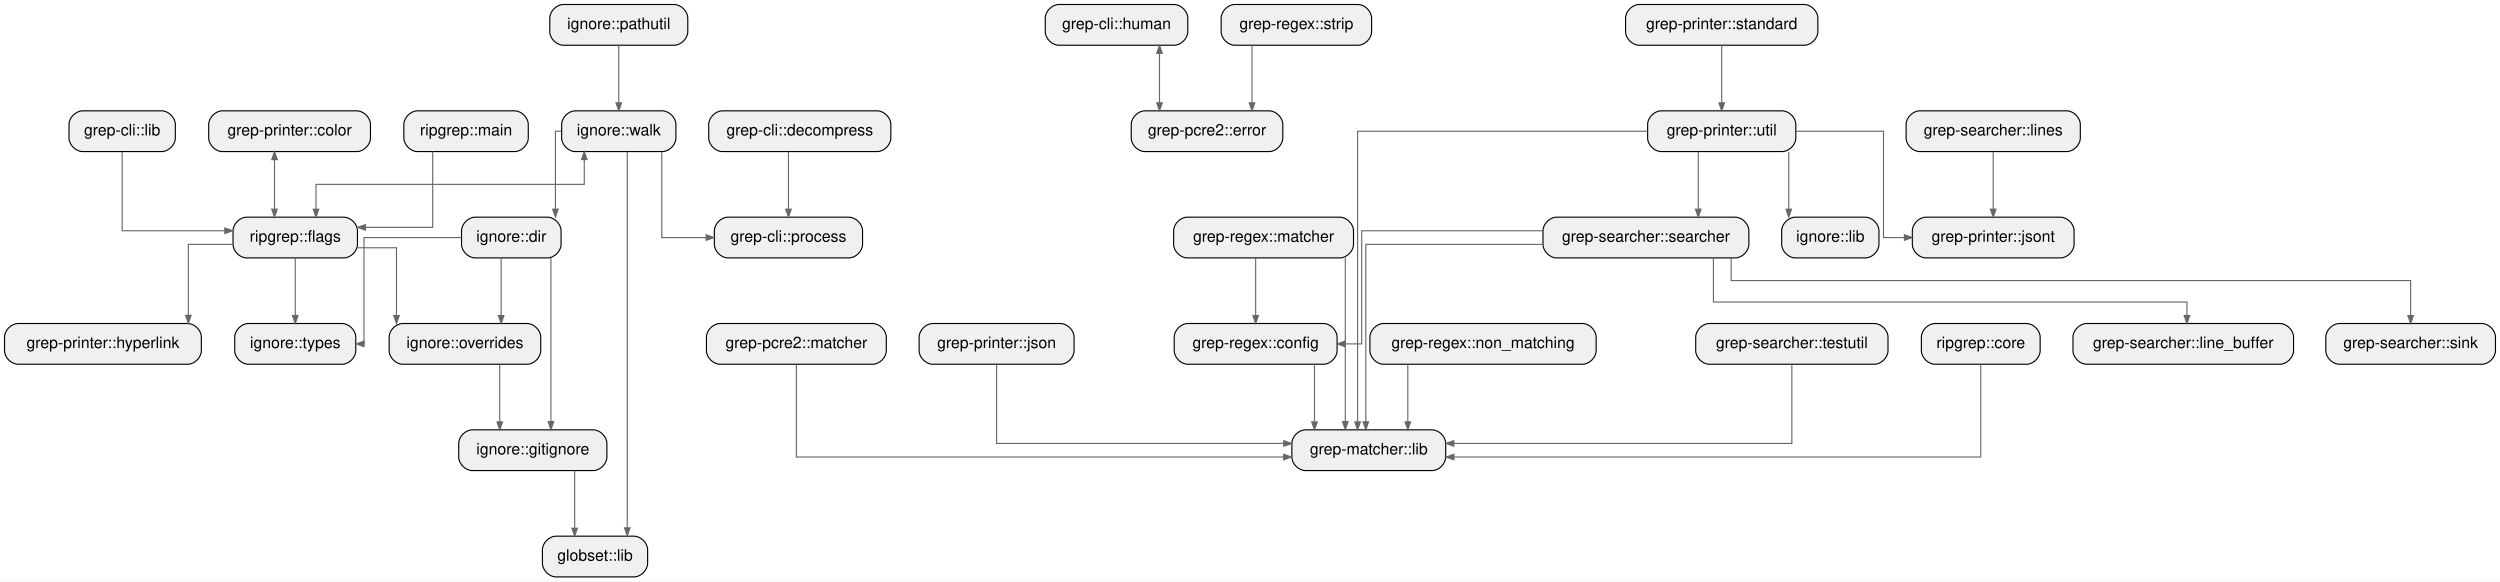
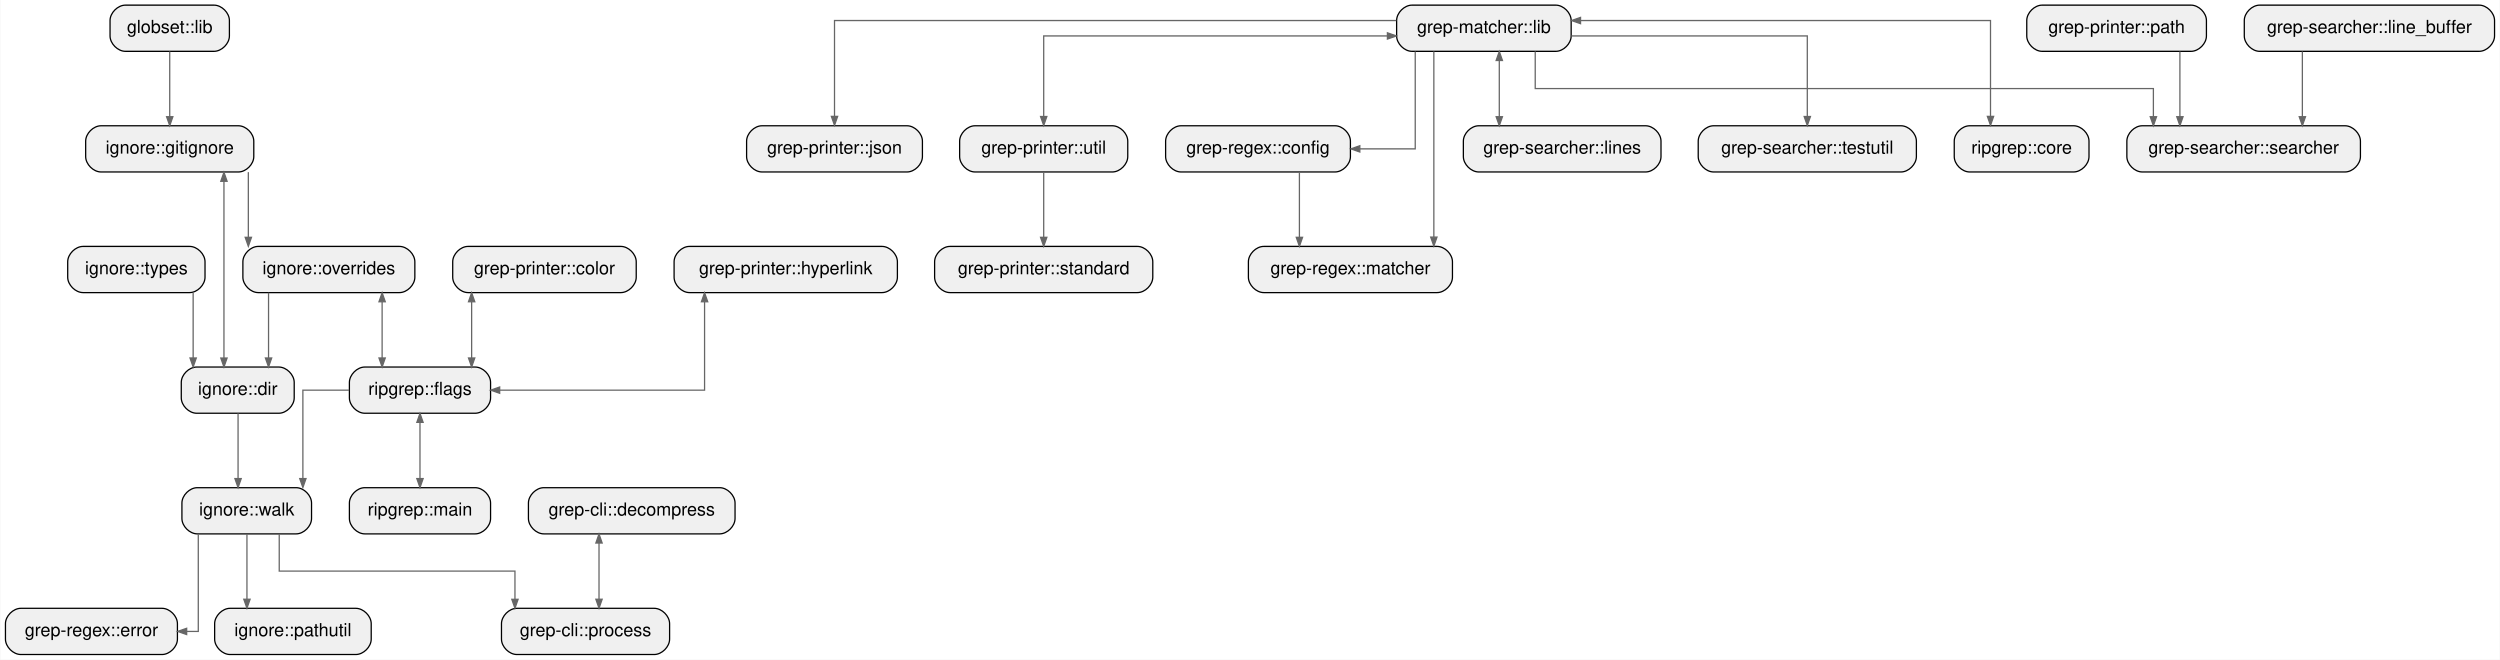
- <svg xmlns="http://www.w3.org/2000/svg" width="2210pt" height="514pt" viewBox="0.00 0.00 2210.00 514.00">
+ <svg xmlns="http://www.w3.org/2000/svg" width="1948pt" height="514pt" viewBox="0.00 0.00 1947.50 514.00">
  <g id="graph0" class="graph" transform="scale(1 1) rotate(0) translate(4 510)">
-     <polygon fill="white" stroke="transparent" points="-4,4 -4,-510 2206,-510 2206,4 -4,4" />
+     <polygon fill="white" stroke="transparent" points="-4,4 -4,-510 1943.5,-510 1943.5,4 -4,4" />
    <g id="node1" class="node">
-       <path fill="#f0f0f0" stroke="black" d="M556.5,-36C556.5,-36 487.5,-36 487.5,-36 481.5,-36 475.5,-30 475.5,-24 475.5,-24 475.5,-12 475.5,-12 475.5,-6 481.5,0 487.5,0 487.5,0 556.5,0 556.5,0 562.5,0 568.5,-6 568.5,-12 568.5,-12 568.5,-24 568.5,-24 568.5,-30 562.5,-36 556.5,-36" />
-       <text text-anchor="middle" x="522" y="-14.3" font-family="Helvetica,sans-Serif" font-size="14.00">globset::lib</text>
+       <path fill="#f0f0f0" stroke="black" d="M162.5,-506C162.5,-506 93.5,-506 93.5,-506 87.5,-506 81.5,-500 81.5,-494 81.5,-494 81.5,-482 81.5,-482 81.5,-476 87.5,-470 93.5,-470 93.5,-470 162.5,-470 162.5,-470 168.5,-470 174.5,-476 174.5,-482 174.5,-482 174.5,-494 174.5,-494 174.5,-500 168.5,-506 162.5,-506" />
+       <text text-anchor="middle" x="128" y="-484.3" font-family="Helvetica,sans-Serif" font-size="14.00">globset::lib</text>
+     </g>
+     <g id="node19" class="node">
+       <path fill="#f0f0f0" stroke="black" d="M181.5,-412C181.5,-412 74.5,-412 74.5,-412 68.5,-412 62.5,-406 62.5,-400 62.5,-400 62.5,-388 62.5,-388 62.5,-382 68.5,-376 74.5,-376 74.5,-376 181.5,-376 181.5,-376 187.5,-376 193.5,-382 193.5,-388 193.5,-388 193.5,-400 193.5,-400 193.5,-406 187.5,-412 181.5,-412" />
+       <text text-anchor="middle" x="128" y="-390.3" font-family="Helvetica,sans-Serif" font-size="14.00">ignore::gitignore</text>
+     </g>
+     <g id="edge1" class="edge">
+       <path fill="none" stroke="#666666" d="M128,-469.88C128,-469.88 128,-419.07 128,-419.07" />
+       <polygon fill="#666666" stroke="#666666" points="130.45,-419.07 128,-412.07 125.55,-419.07 130.45,-419.07" />
    </g>
    <g id="node2" class="node">
-       <path fill="#f0f0f0" stroke="black" d="M771.5,-412C771.5,-412 634.5,-412 634.5,-412 628.5,-412 622.5,-406 622.5,-400 622.5,-400 622.5,-388 622.5,-388 622.5,-382 628.5,-376 634.5,-376 634.5,-376 771.5,-376 771.5,-376 777.5,-376 783.5,-382 783.5,-388 783.5,-388 783.5,-400 783.5,-400 783.5,-406 777.5,-412 771.5,-412" />
-       <text text-anchor="middle" x="703" y="-390.3" font-family="Helvetica,sans-Serif" font-size="14.00">grep-cli::decompress</text>
+       <path fill="#f0f0f0" stroke="black" d="M556.5,-130C556.5,-130 419.5,-130 419.5,-130 413.5,-130 407.5,-124 407.5,-118 407.5,-118 407.5,-106 407.5,-106 407.5,-100 413.5,-94 419.5,-94 419.5,-94 556.5,-94 556.5,-94 562.5,-94 568.5,-100 568.5,-106 568.5,-106 568.5,-118 568.5,-118 568.5,-124 562.5,-130 556.5,-130" />
+       <text text-anchor="middle" x="488" y="-108.3" font-family="Helvetica,sans-Serif" font-size="14.00">grep-cli::decompress</text>
+     </g>
+     <g id="node3" class="node">
+       <path fill="#f0f0f0" stroke="black" d="M505.5,-36C505.5,-36 398.5,-36 398.5,-36 392.5,-36 386.5,-30 386.5,-24 386.5,-24 386.5,-12 386.5,-12 386.5,-6 392.5,0 398.5,0 398.5,0 505.5,0 505.5,0 511.5,0 517.5,-6 517.5,-12 517.5,-12 517.5,-24 517.5,-24 517.5,-30 511.5,-36 505.5,-36" />
+       <text text-anchor="middle" x="452" y="-14.3" font-family="Helvetica,sans-Serif" font-size="14.00">grep-cli::process</text>
+     </g>
+     <g id="edge2" class="edge">
+       <path fill="none" stroke="#666666" d="M462.5,-86.88C462.5,-86.88 462.5,-43.07 462.5,-43.07" />
+       <polygon fill="#666666" stroke="#666666" points="464.95,-43.07 462.5,-36.07 460.05,-43.07 464.95,-43.07" />
+       <polygon fill="#666666" stroke="#666666" points="460.05,-86.88 462.5,-93.88 464.95,-86.88 460.05,-86.88" />
+     </g>
+     <g id="node4" class="node">
+       <path fill="#f0f0f0" stroke="black" d="M1208,-506C1208,-506 1096,-506 1096,-506 1090,-506 1084,-500 1084,-494 1084,-494 1084,-482 1084,-482 1084,-476 1090,-470 1096,-470 1096,-470 1208,-470 1208,-470 1214,-470 1220,-476 1220,-482 1220,-482 1220,-494 1220,-494 1220,-500 1214,-506 1208,-506" />
+       <text text-anchor="middle" x="1152" y="-484.3" font-family="Helvetica,sans-Serif" font-size="14.00">grep-matcher::lib</text>
+     </g>
+     <g id="node7" class="node">
+       <path fill="#f0f0f0" stroke="black" d="M702.5,-412C702.5,-412 589.5,-412 589.5,-412 583.5,-412 577.5,-406 577.5,-400 577.5,-400 577.5,-388 577.5,-388 577.5,-382 583.5,-376 589.5,-376 589.5,-376 702.5,-376 702.5,-376 708.5,-376 714.5,-382 714.5,-388 714.5,-388 714.5,-400 714.5,-400 714.5,-406 708.5,-412 702.5,-412" />
+       <text text-anchor="middle" x="646" y="-390.3" font-family="Helvetica,sans-Serif" font-size="14.00">grep-printer::json</text>
+     </g>
+     <g id="edge3" class="edge">
+       <path fill="none" stroke="#666666" d="M1083.76,-494C945.64,-494 646,-494 646,-494 646,-494 646,-419.34 646,-419.34" />
+       <polygon fill="#666666" stroke="#666666" points="648.45,-419.34 646,-412.34 643.55,-419.34 648.45,-419.34" />
+     </g>
+     <g id="node10" class="node">
+       <path fill="#f0f0f0" stroke="black" d="M862.5,-412C862.5,-412 755.5,-412 755.5,-412 749.5,-412 743.5,-406 743.5,-400 743.5,-400 743.5,-388 743.5,-388 743.5,-382 749.5,-376 755.5,-376 755.5,-376 862.5,-376 862.5,-376 868.5,-376 874.5,-382 874.5,-388 874.5,-388 874.5,-400 874.5,-400 874.5,-406 868.5,-412 862.5,-412" />
+       <text text-anchor="middle" x="809" y="-390.3" font-family="Helvetica,sans-Serif" font-size="14.00">grep-printer::util</text>
+     </g>
+     <g id="edge4" class="edge">
+       <path fill="none" stroke="#666666" d="M1076.82,-482C1076.82,-482 809,-482 809,-482 809,-482 809,-419.23 809,-419.23" />
+       <polygon fill="#666666" stroke="#666666" points="1076.82,-484.45 1083.82,-482 1076.82,-479.55 1076.82,-484.45" />
+       <polygon fill="#666666" stroke="#666666" points="811.45,-419.23 809,-412.23 806.55,-419.23 811.45,-419.23" />
+     </g>
+     <g id="node11" class="node">
+       <path fill="#f0f0f0" stroke="black" d="M1036,-412C1036,-412 916,-412 916,-412 910,-412 904,-406 904,-400 904,-400 904,-388 904,-388 904,-382 910,-376 916,-376 916,-376 1036,-376 1036,-376 1042,-376 1048,-382 1048,-388 1048,-388 1048,-400 1048,-400 1048,-406 1042,-412 1036,-412" />
+       <text text-anchor="middle" x="976" y="-390.3" font-family="Helvetica,sans-Serif" font-size="14.00">grep-regex::config</text>
+     </g>
+     <g id="edge5" class="edge">
+       <path fill="none" stroke="#666666" d="M1098.5,-469.88C1098.5,-442.56 1098.5,-394 1098.5,-394 1098.5,-394 1055.32,-394 1055.32,-394" />
+       <polygon fill="#666666" stroke="#666666" points="1055.32,-391.55 1048.32,-394 1055.32,-396.45 1055.32,-391.55" />
+     </g>
+     <g id="node13" class="node">
+       <path fill="#f0f0f0" stroke="black" d="M1115.5,-318C1115.5,-318 980.5,-318 980.5,-318 974.5,-318 968.5,-312 968.5,-306 968.5,-306 968.5,-294 968.5,-294 968.5,-288 974.5,-282 980.5,-282 980.5,-282 1115.5,-282 1115.5,-282 1121.5,-282 1127.5,-288 1127.5,-294 1127.5,-294 1127.5,-306 1127.5,-306 1127.5,-312 1121.5,-318 1115.5,-318" />
+       <text text-anchor="middle" x="1048" y="-296.3" font-family="Helvetica,sans-Serif" font-size="14.00">grep-regex::matcher</text>
+     </g>
+     <g id="edge6" class="edge">
+       <path fill="none" stroke="#666666" d="M1113,-469.97C1113,-469.97 1113,-325.25 1113,-325.25" />
+       <polygon fill="#666666" stroke="#666666" points="1115.45,-325.25 1113,-318.25 1110.55,-325.25 1115.45,-325.25" />
+     </g>
+     <g id="node15" class="node">
+       <path fill="#f0f0f0" stroke="black" d="M1278,-412C1278,-412 1148,-412 1148,-412 1142,-412 1136,-406 1136,-400 1136,-400 1136,-388 1136,-388 1136,-382 1142,-376 1148,-376 1148,-376 1278,-376 1278,-376 1284,-376 1290,-382 1290,-388 1290,-388 1290,-400 1290,-400 1290,-406 1284,-412 1278,-412" />
+       <text text-anchor="middle" x="1213" y="-390.3" font-family="Helvetica,sans-Serif" font-size="14.00">grep-searcher::lines</text>
+     </g>
+     <g id="edge7" class="edge">
+       <path fill="none" stroke="#666666" d="M1164,-462.88C1164,-462.88 1164,-419.07 1164,-419.07" />
+       <polygon fill="#666666" stroke="#666666" points="1166.45,-419.07 1164,-412.07 1161.55,-419.07 1166.45,-419.07" />
+       <polygon fill="#666666" stroke="#666666" points="1161.55,-462.88 1164,-469.88 1166.45,-462.88 1161.55,-462.88" />
+     </g>
+     <g id="node16" class="node">
+       <path fill="#f0f0f0" stroke="black" d="M1823,-412C1823,-412 1665,-412 1665,-412 1659,-412 1653,-406 1653,-400 1653,-400 1653,-388 1653,-388 1653,-382 1659,-376 1665,-376 1665,-376 1823,-376 1823,-376 1829,-376 1835,-382 1835,-388 1835,-388 1835,-400 1835,-400 1835,-406 1829,-412 1823,-412" />
+       <text text-anchor="middle" x="1744" y="-390.3" font-family="Helvetica,sans-Serif" font-size="14.00">grep-searcher::searcher</text>
+     </g>
+     <g id="edge8" class="edge">
+       <path fill="none" stroke="#666666" d="M1192,-469.96C1192,-456.71 1192,-441 1192,-441 1192,-441 1673.67,-441 1673.67,-441 1673.67,-441 1673.67,-419.04 1673.67,-419.04" />
+       <polygon fill="#666666" stroke="#666666" points="1676.12,-419.04 1673.67,-412.04 1671.22,-419.04 1676.12,-419.04" />
+     </g>
+     <g id="node17" class="node">
+       <path fill="#f0f0f0" stroke="black" d="M1477,-412C1477,-412 1331,-412 1331,-412 1325,-412 1319,-406 1319,-400 1319,-400 1319,-388 1319,-388 1319,-382 1325,-376 1331,-376 1331,-376 1477,-376 1477,-376 1483,-376 1489,-382 1489,-388 1489,-388 1489,-400 1489,-400 1489,-406 1483,-412 1477,-412" />
+       <text text-anchor="middle" x="1404" y="-390.3" font-family="Helvetica,sans-Serif" font-size="14.00">grep-searcher::testutil</text>
+     </g>
+     <g id="edge9" class="edge">
+       <path fill="none" stroke="#666666" d="M1220.19,-482C1294.83,-482 1404,-482 1404,-482 1404,-482 1404,-419.23 1404,-419.23" />
+       <polygon fill="#666666" stroke="#666666" points="1406.45,-419.23 1404,-412.23 1401.55,-419.23 1406.45,-419.23" />
+     </g>
+     <g id="node24" class="node">
+       <path fill="#f0f0f0" stroke="black" d="M1611.5,-412C1611.5,-412 1530.5,-412 1530.5,-412 1524.5,-412 1518.5,-406 1518.5,-400 1518.5,-400 1518.5,-388 1518.5,-388 1518.5,-382 1524.5,-376 1530.5,-376 1530.5,-376 1611.5,-376 1611.5,-376 1617.5,-376 1623.5,-382 1623.5,-388 1623.5,-388 1623.5,-400 1623.5,-400 1623.5,-406 1617.5,-412 1611.5,-412" />
+       <text text-anchor="middle" x="1571" y="-390.3" font-family="Helvetica,sans-Serif" font-size="14.00">ripgrep::core</text>
+     </g>
+     <g id="edge10" class="edge">
+       <path fill="none" stroke="#666666" d="M1227.31,-494C1227.31,-494 1546.75,-494 1546.75,-494 1546.75,-494 1546.75,-419.34 1546.75,-419.34" />
+       <polygon fill="#666666" stroke="#666666" points="1227.31,-491.55 1220.31,-494 1227.31,-496.45 1227.31,-491.55" />
+       <polygon fill="#666666" stroke="#666666" points="1549.2,-419.34 1546.75,-412.34 1544.3,-419.34 1549.2,-419.34" />
    </g>
    <g id="node5" class="node">
-       <path fill="#f0f0f0" stroke="black" d="M746.5,-318C746.5,-318 639.5,-318 639.5,-318 633.5,-318 627.5,-312 627.5,-306 627.5,-306 627.5,-294 627.5,-294 627.5,-288 633.5,-282 639.5,-282 639.5,-282 746.5,-282 746.5,-282 752.5,-282 758.5,-288 758.5,-294 758.5,-294 758.5,-306 758.5,-306 758.5,-312 752.5,-318 746.5,-318" />
-       <text text-anchor="middle" x="693" y="-296.3" font-family="Helvetica,sans-Serif" font-size="14.00">grep-cli::process</text>
-     </g>
-     <g id="edge1" class="edge">
-       <path fill="none" stroke="#666666" d="M693,-375.88C693,-375.88 693,-325.07 693,-325.07" />
-       <polygon fill="#666666" stroke="#666666" points="695.45,-325.07 693,-318.07 690.55,-325.07 695.45,-325.07" />
-     </g>
-     <g id="node3" class="node">
-       <path fill="#f0f0f0" stroke="black" d="M1034,-506C1034,-506 932,-506 932,-506 926,-506 920,-500 920,-494 920,-494 920,-482 920,-482 920,-476 926,-470 932,-470 932,-470 1034,-470 1034,-470 1040,-470 1046,-476 1046,-482 1046,-482 1046,-494 1046,-494 1046,-500 1040,-506 1034,-506" />
-       <text text-anchor="middle" x="983" y="-484.3" font-family="Helvetica,sans-Serif" font-size="14.00">grep-cli::human</text>
-     </g>
-     <g id="node7" class="node">
-       <path fill="#f0f0f0" stroke="black" d="M1118,-412C1118,-412 1008,-412 1008,-412 1002,-412 996,-406 996,-400 996,-400 996,-388 996,-388 996,-382 1002,-376 1008,-376 1008,-376 1118,-376 1118,-376 1124,-376 1130,-382 1130,-388 1130,-388 1130,-400 1130,-400 1130,-406 1124,-412 1118,-412" />
-       <text text-anchor="middle" x="1063" y="-390.3" font-family="Helvetica,sans-Serif" font-size="14.00">grep-pcre2::error</text>
-     </g>
-     <g id="edge2" class="edge">
-       <path fill="none" stroke="#666666" d="M1021,-462.88C1021,-462.88 1021,-419.07 1021,-419.07" />
-       <polygon fill="#666666" stroke="#666666" points="1023.45,-419.07 1021,-412.07 1018.55,-419.07 1023.45,-419.07" />
-       <polygon fill="#666666" stroke="#666666" points="1018.55,-462.88 1021,-469.88 1023.45,-462.88 1018.55,-462.88" />
-     </g>
-     <g id="node4" class="node">
-       <path fill="#f0f0f0" stroke="black" d="M139,-412C139,-412 69,-412 69,-412 63,-412 57,-406 57,-400 57,-400 57,-388 57,-388 57,-382 63,-376 69,-376 69,-376 139,-376 139,-376 145,-376 151,-382 151,-388 151,-388 151,-400 151,-400 151,-406 145,-412 139,-412" />
-       <text text-anchor="middle" x="104" y="-390.3" font-family="Helvetica,sans-Serif" font-size="14.00">grep-cli::lib</text>
-     </g>
-     <g id="node32" class="node">
-       <path fill="#f0f0f0" stroke="black" d="M300,-318C300,-318 214,-318 214,-318 208,-318 202,-312 202,-306 202,-306 202,-294 202,-294 202,-288 208,-282 214,-282 214,-282 300,-282 300,-282 306,-282 312,-288 312,-294 312,-294 312,-306 312,-306 312,-312 306,-318 300,-318" />
-       <text text-anchor="middle" x="257" y="-296.3" font-family="Helvetica,sans-Serif" font-size="14.00">ripgrep::flags</text>
-     </g>
-     <g id="edge3" class="edge">
-       <path fill="none" stroke="#666666" d="M104,-375.77C104,-349.99 104,-306 104,-306 104,-306 194.76,-306 194.76,-306" />
-       <polygon fill="#666666" stroke="#666666" points="194.76,-308.45 201.76,-306 194.76,-303.55 194.76,-308.45" />
+       <path fill="#f0f0f0" stroke="black" d="M479.5,-318C479.5,-318 360.5,-318 360.5,-318 354.5,-318 348.5,-312 348.5,-306 348.5,-306 348.5,-294 348.5,-294 348.5,-288 354.5,-282 360.5,-282 360.5,-282 479.5,-282 479.5,-282 485.5,-282 491.5,-288 491.5,-294 491.5,-294 491.5,-306 491.5,-306 491.5,-312 485.5,-318 479.5,-318" />
+       <text text-anchor="middle" x="420" y="-296.3" font-family="Helvetica,sans-Serif" font-size="14.00">grep-printer::color</text>
+     </g>
+     <g id="node25" class="node">
+       <path fill="#f0f0f0" stroke="black" d="M366,-224C366,-224 280,-224 280,-224 274,-224 268,-218 268,-212 268,-212 268,-200 268,-200 268,-194 274,-188 280,-188 280,-188 366,-188 366,-188 372,-188 378,-194 378,-200 378,-200 378,-212 378,-212 378,-218 372,-224 366,-224" />
+       <text text-anchor="middle" x="323" y="-202.3" font-family="Helvetica,sans-Serif" font-size="14.00">ripgrep::flags</text>
+     </g>
+     <g id="edge11" class="edge">
+       <path fill="none" stroke="#666666" d="M363.25,-274.88C363.25,-274.88 363.25,-231.07 363.25,-231.07" />
+       <polygon fill="#666666" stroke="#666666" points="365.7,-231.07 363.25,-224.07 360.8,-231.07 365.7,-231.07" />
+       <polygon fill="#666666" stroke="#666666" points="360.8,-274.88 363.25,-281.88 365.7,-274.88 360.8,-274.88" />
    </g>
    <g id="node6" class="node">
-       <path fill="#f0f0f0" stroke="black" d="M1262,-130C1262,-130 1150,-130 1150,-130 1144,-130 1138,-124 1138,-118 1138,-118 1138,-106 1138,-106 1138,-100 1144,-94 1150,-94 1150,-94 1262,-94 1262,-94 1268,-94 1274,-100 1274,-106 1274,-106 1274,-118 1274,-118 1274,-124 1268,-130 1262,-130" />
-       <text text-anchor="middle" x="1206" y="-108.3" font-family="Helvetica,sans-Serif" font-size="14.00">grep-matcher::lib</text>
+       <path fill="#f0f0f0" stroke="black" d="M683,-318C683,-318 533,-318 533,-318 527,-318 521,-312 521,-306 521,-306 521,-294 521,-294 521,-288 527,-282 533,-282 533,-282 683,-282 683,-282 689,-282 695,-288 695,-294 695,-294 695,-306 695,-306 695,-312 689,-318 683,-318" />
+       <text text-anchor="middle" x="608" y="-296.3" font-family="Helvetica,sans-Serif" font-size="14.00">grep-printer::hyperlink</text>
+     </g>
+     <g id="edge12" class="edge">
+       <path fill="none" stroke="#666666" d="M544.75,-274.88C544.75,-274.88 544.75,-206 544.75,-206 544.75,-206 385.1,-206 385.1,-206" />
+       <polygon fill="#666666" stroke="#666666" points="542.3,-274.88 544.75,-281.88 547.2,-274.88 542.3,-274.88" />
+       <polygon fill="#666666" stroke="#666666" points="385.1,-203.55 378.1,-206 385.1,-208.45 385.1,-203.55" />
    </g>
    <g id="node8" class="node">
-       <path fill="#f0f0f0" stroke="black" d="M767.5,-224C767.5,-224 632.5,-224 632.5,-224 626.5,-224 620.5,-218 620.5,-212 620.5,-212 620.5,-200 620.5,-200 620.5,-194 626.5,-188 632.5,-188 632.5,-188 767.5,-188 767.5,-188 773.5,-188 779.5,-194 779.5,-200 779.5,-200 779.5,-212 779.5,-212 779.5,-218 773.5,-224 767.5,-224" />
-       <text text-anchor="middle" x="700" y="-202.3" font-family="Helvetica,sans-Serif" font-size="14.00">grep-pcre2::matcher</text>
-     </g>
-     <g id="edge4" class="edge">
-       <path fill="none" stroke="#666666" d="M700,-187.66C700,-158.79 700,-106 700,-106 700,-106 1130.76,-106 1130.76,-106" />
-       <polygon fill="#666666" stroke="#666666" points="1130.76,-108.45 1137.76,-106 1130.76,-103.55 1130.76,-108.45" />
+       <path fill="#f0f0f0" stroke="black" d="M1703,-506C1703,-506 1587,-506 1587,-506 1581,-506 1575,-500 1575,-494 1575,-494 1575,-482 1575,-482 1575,-476 1581,-470 1587,-470 1587,-470 1703,-470 1703,-470 1709,-470 1715,-476 1715,-482 1715,-482 1715,-494 1715,-494 1715,-500 1709,-506 1703,-506" />
+       <text text-anchor="middle" x="1645" y="-484.3" font-family="Helvetica,sans-Serif" font-size="14.00">grep-printer::path</text>
+     </g>
+     <g id="edge13" class="edge">
+       <path fill="none" stroke="#666666" d="M1694.33,-469.88C1694.33,-469.88 1694.33,-419.07 1694.33,-419.07" />
+       <polygon fill="#666666" stroke="#666666" points="1696.78,-419.07 1694.33,-412.07 1691.88,-419.07 1696.78,-419.07" />
    </g>
    <g id="node9" class="node">
-       <path fill="#f0f0f0" stroke="black" d="M311.5,-412C311.5,-412 192.5,-412 192.5,-412 186.5,-412 180.5,-406 180.5,-400 180.5,-400 180.5,-388 180.5,-388 180.5,-382 186.5,-376 192.5,-376 192.5,-376 311.5,-376 311.5,-376 317.5,-376 323.5,-382 323.5,-388 323.5,-388 323.5,-400 323.5,-400 323.5,-406 317.5,-412 311.5,-412" />
-       <text text-anchor="middle" x="252" y="-390.3" font-family="Helvetica,sans-Serif" font-size="14.00">grep-printer::color</text>
-     </g>
-     <g id="edge5" class="edge">
-       <path fill="none" stroke="#666666" d="M238.67,-368.88C238.67,-368.88 238.67,-325.07 238.67,-325.07" />
-       <polygon fill="#666666" stroke="#666666" points="241.12,-325.07 238.67,-318.07 236.22,-325.07 241.12,-325.07" />
-       <polygon fill="#666666" stroke="#666666" points="236.22,-368.88 238.67,-375.88 241.12,-368.88 236.22,-368.88" />
-     </g>
-     <g id="node10" class="node">
-       <path fill="#f0f0f0" stroke="black" d="M162,-224C162,-224 12,-224 12,-224 6,-224 0,-218 0,-212 0,-212 0,-200 0,-200 0,-194 6,-188 12,-188 12,-188 162,-188 162,-188 168,-188 174,-194 174,-200 174,-200 174,-212 174,-212 174,-218 168,-224 162,-224" />
-       <text text-anchor="middle" x="87" y="-202.3" font-family="Helvetica,sans-Serif" font-size="14.00">grep-printer::hyperlink</text>
-     </g>
-     <g id="node11" class="node">
-       <path fill="#f0f0f0" stroke="black" d="M933.5,-224C933.5,-224 820.5,-224 820.5,-224 814.5,-224 808.5,-218 808.5,-212 808.5,-212 808.5,-200 808.5,-200 808.5,-194 814.5,-188 820.5,-188 820.5,-188 933.5,-188 933.5,-188 939.5,-188 945.5,-194 945.5,-200 945.5,-200 945.5,-212 945.5,-212 945.5,-218 939.5,-224 933.5,-224" />
-       <text text-anchor="middle" x="877" y="-202.3" font-family="Helvetica,sans-Serif" font-size="14.00">grep-printer::json</text>
-     </g>
-     <g id="edge6" class="edge">
-       <path fill="none" stroke="#666666" d="M877,-187.77C877,-161.99 877,-118 877,-118 877,-118 1130.83,-118 1130.83,-118" />
-       <polygon fill="#666666" stroke="#666666" points="1130.83,-120.45 1137.83,-118 1130.83,-115.55 1130.83,-120.45" />
+       <path fill="#f0f0f0" stroke="black" d="M882,-318C882,-318 736,-318 736,-318 730,-318 724,-312 724,-306 724,-306 724,-294 724,-294 724,-288 730,-282 736,-282 736,-282 882,-282 882,-282 888,-282 894,-288 894,-294 894,-294 894,-306 894,-306 894,-312 888,-318 882,-318" />
+       <text text-anchor="middle" x="809" y="-296.3" font-family="Helvetica,sans-Serif" font-size="14.00">grep-printer::standard</text>
+     </g>
+     <g id="edge14" class="edge">
+       <path fill="none" stroke="#666666" d="M809,-375.88C809,-375.88 809,-325.07 809,-325.07" />
+       <polygon fill="#666666" stroke="#666666" points="811.45,-325.07 809,-318.07 806.55,-325.07 811.45,-325.07" />
+     </g>
+     <g id="edge15" class="edge">
+       <path fill="none" stroke="#666666" d="M1008.25,-375.88C1008.25,-375.88 1008.25,-325.07 1008.25,-325.07" />
+       <polygon fill="#666666" stroke="#666666" points="1010.7,-325.07 1008.25,-318.07 1005.8,-325.07 1010.7,-325.07" />
    </g>
    <g id="node12" class="node">
-       <path fill="#f0f0f0" stroke="black" d="M1817.5,-318C1817.5,-318 1698.5,-318 1698.5,-318 1692.5,-318 1686.5,-312 1686.5,-306 1686.5,-306 1686.5,-294 1686.5,-294 1686.5,-288 1692.5,-282 1698.5,-282 1698.5,-282 1817.5,-282 1817.5,-282 1823.5,-282 1829.5,-288 1829.5,-294 1829.5,-294 1829.5,-306 1829.5,-306 1829.5,-312 1823.5,-318 1817.5,-318" />
-       <text text-anchor="middle" x="1758" y="-296.3" font-family="Helvetica,sans-Serif" font-size="14.00">grep-printer::jsont</text>
-     </g>
-     <g id="node13" class="node">
-       <path fill="#f0f0f0" stroke="black" d="M1591,-506C1591,-506 1445,-506 1445,-506 1439,-506 1433,-500 1433,-494 1433,-494 1433,-482 1433,-482 1433,-476 1439,-470 1445,-470 1445,-470 1591,-470 1591,-470 1597,-470 1603,-476 1603,-482 1603,-482 1603,-494 1603,-494 1603,-500 1597,-506 1591,-506" />
-       <text text-anchor="middle" x="1518" y="-484.3" font-family="Helvetica,sans-Serif" font-size="14.00">grep-printer::standard</text>
+       <path fill="#f0f0f0" stroke="black" d="M122,-36C122,-36 12,-36 12,-36 6,-36 0,-30 0,-24 0,-24 0,-12 0,-12 0,-6 6,0 12,0 12,0 122,0 122,0 128,0 134,-6 134,-12 134,-12 134,-24 134,-24 134,-30 128,-36 122,-36" />
+       <text text-anchor="middle" x="67" y="-14.3" font-family="Helvetica,sans-Serif" font-size="14.00">grep-regex::error</text>
    </g>
    <g id="node14" class="node">
-       <path fill="#f0f0f0" stroke="black" d="M1571.5,-412C1571.5,-412 1464.5,-412 1464.5,-412 1458.5,-412 1452.5,-406 1452.5,-400 1452.5,-400 1452.5,-388 1452.5,-388 1452.5,-382 1458.5,-376 1464.5,-376 1464.5,-376 1571.5,-376 1571.5,-376 1577.5,-376 1583.5,-382 1583.5,-388 1583.5,-388 1583.5,-400 1583.5,-400 1583.5,-406 1577.5,-412 1571.5,-412" />
-       <text text-anchor="middle" x="1518" y="-390.3" font-family="Helvetica,sans-Serif" font-size="14.00">grep-printer::util</text>
-     </g>
-     <g id="edge7" class="edge">
-       <path fill="none" stroke="#666666" d="M1518,-469.88C1518,-469.88 1518,-419.07 1518,-419.07" />
-       <polygon fill="#666666" stroke="#666666" points="1520.45,-419.07 1518,-412.07 1515.55,-419.07 1520.45,-419.07" />
-     </g>
-     <g id="edge8" class="edge">
-       <path fill="none" stroke="#666666" d="M1452.48,-394C1358.36,-394 1196.12,-394 1196.12,-394 1196.12,-394 1196.12,-137.07 1196.12,-137.07" />
-       <polygon fill="#666666" stroke="#666666" points="1198.58,-137.07 1196.12,-130.07 1193.68,-137.07 1198.58,-137.07" />
-     </g>
-     <g id="edge9" class="edge">
-       <path fill="none" stroke="#666666" d="M1583.64,-394C1621.23,-394 1661,-394 1661,-394 1661,-394 1661,-300 1661,-300 1661,-300 1679.49,-300 1679.49,-300" />
-       <polygon fill="#666666" stroke="#666666" points="1679.49,-302.45 1686.49,-300 1679.49,-297.55 1679.49,-302.45" />
+       <path fill="#f0f0f0" stroke="black" d="M1927.5,-506C1927.5,-506 1756.5,-506 1756.5,-506 1750.5,-506 1744.5,-500 1744.5,-494 1744.5,-494 1744.5,-482 1744.5,-482 1744.5,-476 1750.5,-470 1756.5,-470 1756.5,-470 1927.5,-470 1927.5,-470 1933.5,-470 1939.5,-476 1939.5,-482 1939.5,-482 1939.5,-494 1939.5,-494 1939.5,-500 1933.5,-506 1927.5,-506" />
+       <text text-anchor="middle" x="1842" y="-484.3" font-family="Helvetica,sans-Serif" font-size="14.00">grep-searcher::line_buffer</text>
+     </g>
+     <g id="edge16" class="edge">
+       <path fill="none" stroke="#666666" d="M1789.75,-469.88C1789.75,-469.88 1789.75,-419.07 1789.75,-419.07" />
+       <polygon fill="#666666" stroke="#666666" points="1792.2,-419.07 1789.75,-412.07 1787.3,-419.07 1792.2,-419.07" />
+     </g>
+     <g id="node18" class="node">
+       <path fill="#f0f0f0" stroke="black" d="M213,-224C213,-224 149,-224 149,-224 143,-224 137,-218 137,-212 137,-212 137,-200 137,-200 137,-194 143,-188 149,-188 149,-188 213,-188 213,-188 219,-188 225,-194 225,-200 225,-200 225,-212 225,-212 225,-218 219,-224 213,-224" />
+       <text text-anchor="middle" x="181" y="-202.3" font-family="Helvetica,sans-Serif" font-size="14.00">ignore::dir</text>
+     </g>
+     <g id="edge17" class="edge">
+       <path fill="none" stroke="#666666" d="M170.25,-231.03C170.25,-231.03 170.25,-368.75 170.25,-368.75" />
+       <polygon fill="#666666" stroke="#666666" points="167.8,-368.75 170.25,-375.75 172.7,-368.75 167.8,-368.75" />
+       <polygon fill="#666666" stroke="#666666" points="172.7,-231.03 170.25,-224.03 167.8,-231.03 172.7,-231.03" />
+     </g>
+     <g id="node23" class="node">
+       <path fill="#f0f0f0" stroke="black" d="M226.5,-130C226.5,-130 149.5,-130 149.5,-130 143.5,-130 137.5,-124 137.5,-118 137.5,-118 137.5,-106 137.5,-106 137.5,-100 143.5,-94 149.5,-94 149.5,-94 226.5,-94 226.5,-94 232.5,-94 238.5,-100 238.5,-106 238.5,-106 238.5,-118 238.5,-118 238.5,-124 232.5,-130 226.5,-130" />
+       <text text-anchor="middle" x="188" y="-108.3" font-family="Helvetica,sans-Serif" font-size="14.00">ignore::walk</text>
+     </g>
+     <g id="edge18" class="edge">
+       <path fill="none" stroke="#666666" d="M181.25,-187.88C181.25,-187.88 181.25,-137.07 181.25,-137.07" />
+       <polygon fill="#666666" stroke="#666666" points="183.7,-137.07 181.25,-130.07 178.8,-137.07 183.7,-137.07" />
+     </g>
+     <g id="node20" class="node">
+       <path fill="#f0f0f0" stroke="black" d="M307,-318C307,-318 197,-318 197,-318 191,-318 185,-312 185,-306 185,-306 185,-294 185,-294 185,-288 191,-282 197,-282 197,-282 307,-282 307,-282 313,-282 319,-288 319,-294 319,-294 319,-306 319,-306 319,-312 313,-318 307,-318" />
+       <text text-anchor="middle" x="252" y="-296.3" font-family="Helvetica,sans-Serif" font-size="14.00">ignore::overrides</text>
+     </g>
+     <g id="edge19" class="edge">
+       <path fill="none" stroke="#666666" d="M189.25,-375.88C189.25,-375.88 189.25,-325.07 189.25,-325.07" />
+       <polygon fill="#666666" stroke="#666666" points="191.7,-325.07 189.25,-318.07 186.8,-325.07 191.7,-325.07" />
+     </g>
+     <g id="edge20" class="edge">
+       <path fill="none" stroke="#666666" d="M205,-281.88C205,-281.88 205,-231.07 205,-231.07" />
+       <polygon fill="#666666" stroke="#666666" points="207.45,-231.07 205,-224.07 202.55,-231.07 207.45,-231.07" />
+     </g>
+     <g id="edge21" class="edge">
+       <path fill="none" stroke="#666666" d="M293.5,-274.88C293.5,-274.88 293.5,-231.07 293.5,-231.07" />
+       <polygon fill="#666666" stroke="#666666" points="295.95,-231.07 293.5,-224.07 291.05,-231.07 295.95,-231.07" />
+       <polygon fill="#666666" stroke="#666666" points="291.05,-274.88 293.5,-281.88 295.95,-274.88 291.05,-274.88" />
    </g>
    <g id="node21" class="node">
-       <path fill="#f0f0f0" stroke="black" d="M1530,-318C1530,-318 1372,-318 1372,-318 1366,-318 1360,-312 1360,-306 1360,-306 1360,-294 1360,-294 1360,-288 1366,-282 1372,-282 1372,-282 1530,-282 1530,-282 1536,-282 1542,-288 1542,-294 1542,-294 1542,-306 1542,-306 1542,-312 1536,-318 1530,-318" />
-       <text text-anchor="middle" x="1451" y="-296.3" font-family="Helvetica,sans-Serif" font-size="14.00">grep-searcher::searcher</text>
-     </g>
-     <g id="edge10" class="edge">
-       <path fill="none" stroke="#666666" d="M1497.25,-375.88C1497.25,-375.88 1497.25,-325.07 1497.25,-325.07" />
-       <polygon fill="#666666" stroke="#666666" points="1499.7,-325.07 1497.25,-318.07 1494.8,-325.07 1499.7,-325.07" />
+       <path fill="#f0f0f0" stroke="black" d="M273,-36C273,-36 175,-36 175,-36 169,-36 163,-30 163,-24 163,-24 163,-12 163,-12 163,-6 169,0 175,0 175,0 273,0 273,0 279,0 285,-6 285,-12 285,-12 285,-24 285,-24 285,-30 279,-36 273,-36" />
+       <text text-anchor="middle" x="224" y="-14.3" font-family="Helvetica,sans-Serif" font-size="14.00">ignore::pathutil</text>
+     </g>
+     <g id="node22" class="node">
+       <path fill="#f0f0f0" stroke="black" d="M143.5,-318C143.5,-318 60.5,-318 60.5,-318 54.5,-318 48.5,-312 48.5,-306 48.5,-306 48.5,-294 48.5,-294 48.5,-288 54.5,-282 60.5,-282 60.5,-282 143.5,-282 143.5,-282 149.5,-282 155.5,-288 155.5,-294 155.5,-294 155.5,-306 155.5,-306 155.5,-312 149.5,-318 143.5,-318" />
+       <text text-anchor="middle" x="102" y="-296.3" font-family="Helvetica,sans-Serif" font-size="14.00">ignore::types</text>
+     </g>
+     <g id="edge22" class="edge">
+       <path fill="none" stroke="#666666" d="M146.25,-281.88C146.25,-281.88 146.25,-231.07 146.25,-231.07" />
+       <polygon fill="#666666" stroke="#666666" points="148.7,-231.07 146.25,-224.07 143.8,-231.07 148.7,-231.07" />
+     </g>
+     <g id="edge23" class="edge">
+       <path fill="none" stroke="#666666" d="M213.33,-93.96C213.33,-80.71 213.33,-65 213.33,-65 213.33,-65 397,-65 397,-65 397,-65 397,-43.04 397,-43.04" />
+       <polygon fill="#666666" stroke="#666666" points="399.45,-43.04 397,-36.04 394.55,-43.04 399.45,-43.04" />
+     </g>
+     <g id="edge24" class="edge">
+       <path fill="none" stroke="#666666" d="M150.25,-93.88C150.25,-66.56 150.25,-18 150.25,-18 150.25,-18 141.2,-18 141.2,-18" />
+       <polygon fill="#666666" stroke="#666666" points="141.2,-15.55 134.2,-18 141.2,-20.45 141.2,-15.55" />
+     </g>
+     <g id="edge25" class="edge">
+       <path fill="none" stroke="#666666" d="M188.17,-93.88C188.17,-93.88 188.17,-43.07 188.17,-43.07" />
+       <polygon fill="#666666" stroke="#666666" points="190.62,-43.07 188.17,-36.07 185.72,-43.07 190.62,-43.07" />
+     </g>
+     <g id="edge26" class="edge">
+       <path fill="none" stroke="#666666" d="M267.81,-206C248.6,-206 231.75,-206 231.75,-206 231.75,-206 231.75,-137.12 231.75,-137.12" />
+       <polygon fill="#666666" stroke="#666666" points="234.2,-137.12 231.75,-130.12 229.3,-137.12 234.2,-137.12" />
    </g>
    <g id="node26" class="node">
-       <path fill="#f0f0f0" stroke="black" d="M1645,-318C1645,-318 1583,-318 1583,-318 1577,-318 1571,-312 1571,-306 1571,-306 1571,-294 1571,-294 1571,-288 1577,-282 1583,-282 1583,-282 1645,-282 1645,-282 1651,-282 1657,-288 1657,-294 1657,-294 1657,-306 1657,-306 1657,-312 1651,-318 1645,-318" />
-       <text text-anchor="middle" x="1614" y="-296.3" font-family="Helvetica,sans-Serif" font-size="14.00">ignore::lib</text>
-     </g>
-     <g id="edge11" class="edge">
-       <path fill="none" stroke="#666666" d="M1577.25,-375.88C1577.25,-375.88 1577.25,-325.07 1577.25,-325.07" />
-       <polygon fill="#666666" stroke="#666666" points="1579.7,-325.07 1577.25,-318.07 1574.8,-325.07 1579.7,-325.07" />
-     </g>
-     <g id="node15" class="node">
-       <path fill="#f0f0f0" stroke="black" d="M1166,-224C1166,-224 1046,-224 1046,-224 1040,-224 1034,-218 1034,-212 1034,-212 1034,-200 1034,-200 1034,-194 1040,-188 1046,-188 1046,-188 1166,-188 1166,-188 1172,-188 1178,-194 1178,-200 1178,-200 1178,-212 1178,-212 1178,-218 1172,-224 1166,-224" />
-       <text text-anchor="middle" x="1106" y="-202.3" font-family="Helvetica,sans-Serif" font-size="14.00">grep-regex::config</text>
-     </g>
-     <g id="edge12" class="edge">
-       <path fill="none" stroke="#666666" d="M1158,-187.88C1158,-187.88 1158,-137.07 1158,-137.07" />
-       <polygon fill="#666666" stroke="#666666" points="1160.45,-137.07 1158,-130.07 1155.55,-137.07 1160.45,-137.07" />
-     </g>
-     <g id="node16" class="node">
-       <path fill="#f0f0f0" stroke="black" d="M1180.5,-318C1180.5,-318 1045.5,-318 1045.5,-318 1039.5,-318 1033.5,-312 1033.5,-306 1033.5,-306 1033.5,-294 1033.5,-294 1033.5,-288 1039.5,-282 1045.5,-282 1045.5,-282 1180.5,-282 1180.5,-282 1186.5,-282 1192.5,-288 1192.5,-294 1192.5,-294 1192.5,-306 1192.5,-306 1192.5,-312 1186.5,-318 1180.5,-318" />
-       <text text-anchor="middle" x="1113" y="-296.3" font-family="Helvetica,sans-Serif" font-size="14.00">grep-regex::matcher</text>
-     </g>
-     <g id="edge13" class="edge">
-       <path fill="none" stroke="#666666" d="M1185.25,-281.97C1185.25,-281.97 1185.25,-137.25 1185.25,-137.25" />
-       <polygon fill="#666666" stroke="#666666" points="1187.7,-137.25 1185.25,-130.25 1182.8,-137.25 1187.7,-137.25" />
-     </g>
-     <g id="edge14" class="edge">
-       <path fill="none" stroke="#666666" d="M1106,-281.88C1106,-281.88 1106,-231.07 1106,-231.07" />
-       <polygon fill="#666666" stroke="#666666" points="1108.45,-231.07 1106,-224.07 1103.55,-231.07 1108.45,-231.07" />
-     </g>
-     <g id="node17" class="node">
-       <path fill="#f0f0f0" stroke="black" d="M1395,-224C1395,-224 1219,-224 1219,-224 1213,-224 1207,-218 1207,-212 1207,-212 1207,-200 1207,-200 1207,-194 1213,-188 1219,-188 1219,-188 1395,-188 1395,-188 1401,-188 1407,-194 1407,-200 1407,-200 1407,-212 1407,-212 1407,-218 1401,-224 1395,-224" />
-       <text text-anchor="middle" x="1307" y="-202.3" font-family="Helvetica,sans-Serif" font-size="14.00">grep-regex::non_matching</text>
-     </g>
-     <g id="edge15" class="edge">
-       <path fill="none" stroke="#666666" d="M1240.5,-187.88C1240.5,-187.88 1240.5,-137.07 1240.5,-137.07" />
-       <polygon fill="#666666" stroke="#666666" points="1242.95,-137.07 1240.5,-130.07 1238.05,-137.07 1242.95,-137.07" />
-     </g>
-     <g id="node18" class="node">
-       <path fill="#f0f0f0" stroke="black" d="M1196.5,-506C1196.5,-506 1087.5,-506 1087.5,-506 1081.5,-506 1075.5,-500 1075.5,-494 1075.5,-494 1075.5,-482 1075.5,-482 1075.5,-476 1081.5,-470 1087.5,-470 1087.5,-470 1196.5,-470 1196.5,-470 1202.5,-470 1208.5,-476 1208.5,-482 1208.5,-482 1208.5,-494 1208.5,-494 1208.5,-500 1202.5,-506 1196.5,-506" />
-       <text text-anchor="middle" x="1142" y="-484.3" font-family="Helvetica,sans-Serif" font-size="14.00">grep-regex::strip</text>
-     </g>
-     <g id="edge16" class="edge">
-       <path fill="none" stroke="#666666" d="M1102.75,-469.88C1102.75,-469.88 1102.75,-419.07 1102.75,-419.07" />
-       <polygon fill="#666666" stroke="#666666" points="1105.2,-419.07 1102.75,-412.07 1100.3,-419.07 1105.2,-419.07" />
-     </g>
-     <g id="node19" class="node">
-       <path fill="#f0f0f0" stroke="black" d="M2011.5,-224C2011.5,-224 1840.5,-224 1840.5,-224 1834.5,-224 1828.5,-218 1828.5,-212 1828.5,-212 1828.5,-200 1828.5,-200 1828.5,-194 1834.5,-188 1840.5,-188 1840.5,-188 2011.5,-188 2011.5,-188 2017.5,-188 2023.5,-194 2023.5,-200 2023.5,-200 2023.5,-212 2023.5,-212 2023.5,-218 2017.5,-224 2011.5,-224" />
-       <text text-anchor="middle" x="1926" y="-202.3" font-family="Helvetica,sans-Serif" font-size="14.00">grep-searcher::line_buffer</text>
-     </g>
-     <g id="node20" class="node">
-       <path fill="#f0f0f0" stroke="black" d="M1823,-412C1823,-412 1693,-412 1693,-412 1687,-412 1681,-406 1681,-400 1681,-400 1681,-388 1681,-388 1681,-382 1687,-376 1693,-376 1693,-376 1823,-376 1823,-376 1829,-376 1835,-382 1835,-388 1835,-388 1835,-400 1835,-400 1835,-406 1829,-412 1823,-412" />
-       <text text-anchor="middle" x="1758" y="-390.3" font-family="Helvetica,sans-Serif" font-size="14.00">grep-searcher::lines</text>
-     </g>
-     <g id="edge17" class="edge">
-       <path fill="none" stroke="#666666" d="M1758,-375.88C1758,-375.88 1758,-325.07 1758,-325.07" />
-       <polygon fill="#666666" stroke="#666666" points="1760.45,-325.07 1758,-318.07 1755.55,-325.07 1760.45,-325.07" />
-     </g>
-     <g id="edge18" class="edge">
-       <path fill="none" stroke="#666666" d="M1359.85,-294C1289.24,-294 1203.38,-294 1203.38,-294 1203.38,-294 1203.38,-137.12 1203.38,-137.12" />
-       <polygon fill="#666666" stroke="#666666" points="1205.83,-137.12 1203.38,-130.12 1200.93,-137.12 1205.83,-137.12" />
-     </g>
-     <g id="edge19" class="edge">
-       <path fill="none" stroke="#666666" d="M1359.94,-306C1288.03,-306 1199.75,-306 1199.75,-306 1199.75,-306 1199.75,-206 1199.75,-206 1199.75,-206 1185.01,-206 1185.01,-206" />
-       <polygon fill="#666666" stroke="#666666" points="1185.01,-203.55 1178.01,-206 1185.01,-208.45 1185.01,-203.55" />
-     </g>
-     <g id="edge20" class="edge">
-       <path fill="none" stroke="#666666" d="M1510.67,-281.96C1510.67,-265.27 1510.67,-243 1510.67,-243 1510.67,-243 1929.25,-243 1929.25,-243 1929.25,-243 1929.25,-231.07 1929.25,-231.07" />
-       <polygon fill="#666666" stroke="#666666" points="1931.7,-231.07 1929.25,-224.07 1926.8,-231.07 1931.7,-231.07" />
-     </g>
-     <g id="node22" class="node">
-       <path fill="#f0f0f0" stroke="black" d="M2190,-224C2190,-224 2064,-224 2064,-224 2058,-224 2052,-218 2052,-212 2052,-212 2052,-200 2052,-200 2052,-194 2058,-188 2064,-188 2064,-188 2190,-188 2190,-188 2196,-188 2202,-194 2202,-200 2202,-200 2202,-212 2202,-212 2202,-218 2196,-224 2190,-224" />
-       <text text-anchor="middle" x="2127" y="-202.3" font-family="Helvetica,sans-Serif" font-size="14.00">grep-searcher::sink</text>
-     </g>
-     <g id="edge21" class="edge">
-       <path fill="none" stroke="#666666" d="M1526.33,-281.89C1526.33,-272.1 1526.33,-262 1526.33,-262 1526.33,-262 2127,-262 2127,-262 2127,-262 2127,-231.03 2127,-231.03" />
-       <polygon fill="#666666" stroke="#666666" points="2129.45,-231.03 2127,-224.03 2124.55,-231.03 2129.45,-231.03" />
-     </g>
-     <g id="node23" class="node">
-       <path fill="#f0f0f0" stroke="black" d="M1653,-224C1653,-224 1507,-224 1507,-224 1501,-224 1495,-218 1495,-212 1495,-212 1495,-200 1495,-200 1495,-194 1501,-188 1507,-188 1507,-188 1653,-188 1653,-188 1659,-188 1665,-194 1665,-200 1665,-200 1665,-212 1665,-212 1665,-218 1659,-224 1653,-224" />
-       <text text-anchor="middle" x="1580" y="-202.3" font-family="Helvetica,sans-Serif" font-size="14.00">grep-searcher::testutil</text>
-     </g>
-     <g id="edge22" class="edge">
-       <path fill="none" stroke="#666666" d="M1580,-187.77C1580,-161.99 1580,-118 1580,-118 1580,-118 1281.16,-118 1281.16,-118" />
-       <polygon fill="#666666" stroke="#666666" points="1281.16,-115.55 1274.16,-118 1281.16,-120.45 1281.16,-115.55" />
-     </g>
-     <g id="node24" class="node">
-       <path fill="#f0f0f0" stroke="black" d="M480,-318C480,-318 416,-318 416,-318 410,-318 404,-312 404,-306 404,-306 404,-294 404,-294 404,-288 410,-282 416,-282 416,-282 480,-282 480,-282 486,-282 492,-288 492,-294 492,-294 492,-306 492,-306 492,-312 486,-318 480,-318" />
-       <text text-anchor="middle" x="448" y="-296.3" font-family="Helvetica,sans-Serif" font-size="14.00">ignore::dir</text>
-     </g>
-     <g id="node25" class="node">
-       <path fill="#f0f0f0" stroke="black" d="M520.5,-130C520.5,-130 413.5,-130 413.5,-130 407.5,-130 401.5,-124 401.5,-118 401.5,-118 401.5,-106 401.5,-106 401.5,-100 407.5,-94 413.5,-94 413.5,-94 520.5,-94 520.5,-94 526.5,-94 532.5,-100 532.5,-106 532.5,-106 532.5,-118 532.5,-118 532.5,-124 526.5,-130 520.5,-130" />
-       <text text-anchor="middle" x="467" y="-108.3" font-family="Helvetica,sans-Serif" font-size="14.00">ignore::gitignore</text>
-     </g>
-     <g id="edge23" class="edge">
-       <path fill="none" stroke="#666666" d="M483,-281.97C483,-281.97 483,-137.25 483,-137.25" />
-       <polygon fill="#666666" stroke="#666666" points="485.45,-137.25 483,-130.25 480.55,-137.25 485.45,-137.25" />
-     </g>
-     <g id="node27" class="node">
-       <path fill="#f0f0f0" stroke="black" d="M462,-224C462,-224 352,-224 352,-224 346,-224 340,-218 340,-212 340,-212 340,-200 340,-200 340,-194 346,-188 352,-188 352,-188 462,-188 462,-188 468,-188 474,-194 474,-200 474,-200 474,-212 474,-212 474,-218 468,-224 462,-224" />
-       <text text-anchor="middle" x="407" y="-202.3" font-family="Helvetica,sans-Serif" font-size="14.00">ignore::overrides</text>
-     </g>
-     <g id="edge24" class="edge">
-       <path fill="none" stroke="#666666" d="M439,-281.88C439,-281.88 439,-231.07 439,-231.07" />
-       <polygon fill="#666666" stroke="#666666" points="441.45,-231.07 439,-224.07 436.55,-231.07 441.45,-231.07" />
-     </g>
-     <g id="node29" class="node">
-       <path fill="#f0f0f0" stroke="black" d="M298.5,-224C298.5,-224 215.5,-224 215.5,-224 209.5,-224 203.5,-218 203.5,-212 203.5,-212 203.5,-200 203.5,-200 203.5,-194 209.5,-188 215.5,-188 215.5,-188 298.5,-188 298.5,-188 304.5,-188 310.5,-194 310.5,-200 310.5,-200 310.5,-212 310.5,-212 310.5,-218 304.5,-224 298.5,-224" />
-       <text text-anchor="middle" x="257" y="-202.3" font-family="Helvetica,sans-Serif" font-size="14.00">ignore::types</text>
-     </g>
-     <g id="edge25" class="edge">
-       <path fill="none" stroke="#666666" d="M403.9,-300C366.12,-300 317.75,-300 317.75,-300 317.75,-300 317.75,-206 317.75,-206 317.75,-206 317.05,-206 317.05,-206" />
-       <polygon fill="#666666" stroke="#666666" points="317.78,-203.55 310.78,-206 317.78,-208.45 317.78,-203.55" />
-     </g>
-     <g id="edge26" class="edge">
-       <path fill="none" stroke="#666666" d="M504,-93.88C504,-93.88 504,-43.07 504,-43.07" />
-       <polygon fill="#666666" stroke="#666666" points="506.45,-43.07 504,-36.07 501.55,-43.07 506.45,-43.07" />
+       <path fill="#f0f0f0" stroke="black" d="M366,-130C366,-130 280,-130 280,-130 274,-130 268,-124 268,-118 268,-118 268,-106 268,-106 268,-100 274,-94 280,-94 280,-94 366,-94 366,-94 372,-94 378,-100 378,-106 378,-106 378,-118 378,-118 378,-124 372,-130 366,-130" />
+       <text text-anchor="middle" x="323" y="-108.3" font-family="Helvetica,sans-Serif" font-size="14.00">ripgrep::main</text>
    </g>
    <g id="edge27" class="edge">
-       <path fill="none" stroke="#666666" d="M437.75,-187.88C437.75,-187.88 437.75,-137.07 437.75,-137.07" />
-       <polygon fill="#666666" stroke="#666666" points="440.2,-137.07 437.75,-130.07 435.3,-137.07 440.2,-137.07" />
-     </g>
-     <g id="node28" class="node">
-       <path fill="#f0f0f0" stroke="black" d="M592,-506C592,-506 494,-506 494,-506 488,-506 482,-500 482,-494 482,-494 482,-482 482,-482 482,-476 488,-470 494,-470 494,-470 592,-470 592,-470 598,-470 604,-476 604,-482 604,-482 604,-494 604,-494 604,-500 598,-506 592,-506" />
-       <text text-anchor="middle" x="543" y="-484.3" font-family="Helvetica,sans-Serif" font-size="14.00">ignore::pathutil</text>
-     </g>
-     <g id="node30" class="node">
-       <path fill="#f0f0f0" stroke="black" d="M581.5,-412C581.5,-412 504.5,-412 504.5,-412 498.5,-412 492.5,-406 492.5,-400 492.5,-400 492.5,-388 492.5,-388 492.5,-382 498.5,-376 504.5,-376 504.5,-376 581.5,-376 581.5,-376 587.5,-376 593.5,-382 593.5,-388 593.5,-388 593.5,-400 593.5,-400 593.5,-406 587.5,-412 581.5,-412" />
-       <text text-anchor="middle" x="543" y="-390.3" font-family="Helvetica,sans-Serif" font-size="14.00">ignore::walk</text>
-     </g>
-     <g id="edge28" class="edge">
-       <path fill="none" stroke="#666666" d="M543,-469.88C543,-469.88 543,-419.07 543,-419.07" />
-       <polygon fill="#666666" stroke="#666666" points="545.45,-419.07 543,-412.07 540.55,-419.07 545.45,-419.07" />
-     </g>
-     <g id="edge29" class="edge">
-       <path fill="none" stroke="#666666" d="M550.5,-375.86C550.5,-375.86 550.5,-43.39 550.5,-43.39" />
-       <polygon fill="#666666" stroke="#666666" points="552.95,-43.39 550.5,-36.39 548.05,-43.39 552.95,-43.39" />
-     </g>
-     <g id="edge30" class="edge">
-       <path fill="none" stroke="#666666" d="M581,-375.88C581,-348.56 581,-300 581,-300 581,-300 620.2,-300 620.2,-300" />
-       <polygon fill="#666666" stroke="#666666" points="620.2,-302.45 627.2,-300 620.2,-297.55 620.2,-302.45" />
-     </g>
-     <g id="edge31" class="edge">
-       <path fill="none" stroke="#666666" d="M492.17,-394C488.97,-394 487,-394 487,-394 487,-394 487,-325.12 487,-325.12" />
-       <polygon fill="#666666" stroke="#666666" points="489.45,-325.12 487,-318.12 484.55,-325.12 489.45,-325.12" />
-     </g>
-     <g id="edge32" class="edge">
-       <path fill="none" stroke="#666666" d="M512.5,-368.96C512.5,-368.96 512.5,-347 512.5,-347 512.5,-347 275.33,-347 275.33,-347 275.33,-347 275.33,-325.04 275.33,-325.04" />
-       <polygon fill="#666666" stroke="#666666" points="510.05,-368.96 512.5,-375.96 514.95,-368.96 510.05,-368.96" />
-       <polygon fill="#666666" stroke="#666666" points="277.78,-325.04 275.33,-318.04 272.88,-325.04 277.78,-325.04" />
-     </g>
-     <g id="node31" class="node">
-       <path fill="#f0f0f0" stroke="black" d="M1787.5,-224C1787.5,-224 1706.5,-224 1706.5,-224 1700.5,-224 1694.5,-218 1694.5,-212 1694.5,-212 1694.5,-200 1694.5,-200 1694.5,-194 1700.5,-188 1706.5,-188 1706.5,-188 1787.5,-188 1787.5,-188 1793.5,-188 1799.5,-194 1799.5,-200 1799.5,-200 1799.5,-212 1799.5,-212 1799.5,-218 1793.5,-224 1787.5,-224" />
-       <text text-anchor="middle" x="1747" y="-202.3" font-family="Helvetica,sans-Serif" font-size="14.00">ripgrep::core</text>
-     </g>
-     <g id="edge33" class="edge">
-       <path fill="none" stroke="#666666" d="M1747,-187.66C1747,-158.79 1747,-106 1747,-106 1747,-106 1281.24,-106 1281.24,-106" />
-       <polygon fill="#666666" stroke="#666666" points="1281.24,-103.55 1274.24,-106 1281.24,-108.45 1281.24,-103.55" />
-     </g>
-     <g id="edge34" class="edge">
-       <path fill="none" stroke="#666666" d="M201.76,-294C181.08,-294 162.5,-294 162.5,-294 162.5,-294 162.5,-231.23 162.5,-231.23" />
-       <polygon fill="#666666" stroke="#666666" points="164.95,-231.23 162.5,-224.23 160.05,-231.23 164.95,-231.23" />
-     </g>
-     <g id="edge35" class="edge">
-       <path fill="none" stroke="#666666" d="M312.15,-291C330.57,-291 346.5,-291 346.5,-291 346.5,-291 346.5,-231.03 346.5,-231.03" />
-       <polygon fill="#666666" stroke="#666666" points="348.95,-231.03 346.5,-224.03 344.05,-231.03 348.95,-231.03" />
-     </g>
-     <g id="edge36" class="edge">
-       <path fill="none" stroke="#666666" d="M257,-281.88C257,-281.88 257,-231.07 257,-231.07" />
-       <polygon fill="#666666" stroke="#666666" points="259.45,-231.07 257,-224.07 254.55,-231.07 259.45,-231.07" />
-     </g>
-     <g id="node33" class="node">
-       <path fill="#f0f0f0" stroke="black" d="M451,-412C451,-412 365,-412 365,-412 359,-412 353,-406 353,-400 353,-400 353,-388 353,-388 353,-382 359,-376 365,-376 365,-376 451,-376 451,-376 457,-376 463,-382 463,-388 463,-388 463,-400 463,-400 463,-406 457,-412 451,-412" />
-       <text text-anchor="middle" x="408" y="-390.3" font-family="Helvetica,sans-Serif" font-size="14.00">ripgrep::main</text>
-     </g>
-     <g id="edge37" class="edge">
-       <path fill="none" stroke="#666666" d="M378.5,-375.97C378.5,-351.02 378.5,-309 378.5,-309 378.5,-309 319.06,-309 319.06,-309" />
-       <polygon fill="#666666" stroke="#666666" points="319.06,-306.55 312.06,-309 319.06,-311.45 319.06,-306.55" />
+       <path fill="none" stroke="#666666" d="M323,-180.88C323,-180.88 323,-137.07 323,-137.07" />
+       <polygon fill="#666666" stroke="#666666" points="325.45,-137.07 323,-130.07 320.55,-137.07 325.45,-137.07" />
+       <polygon fill="#666666" stroke="#666666" points="320.55,-180.88 323,-187.88 325.45,-180.88 320.55,-180.88" />
    </g>
  </g>
</svg>
